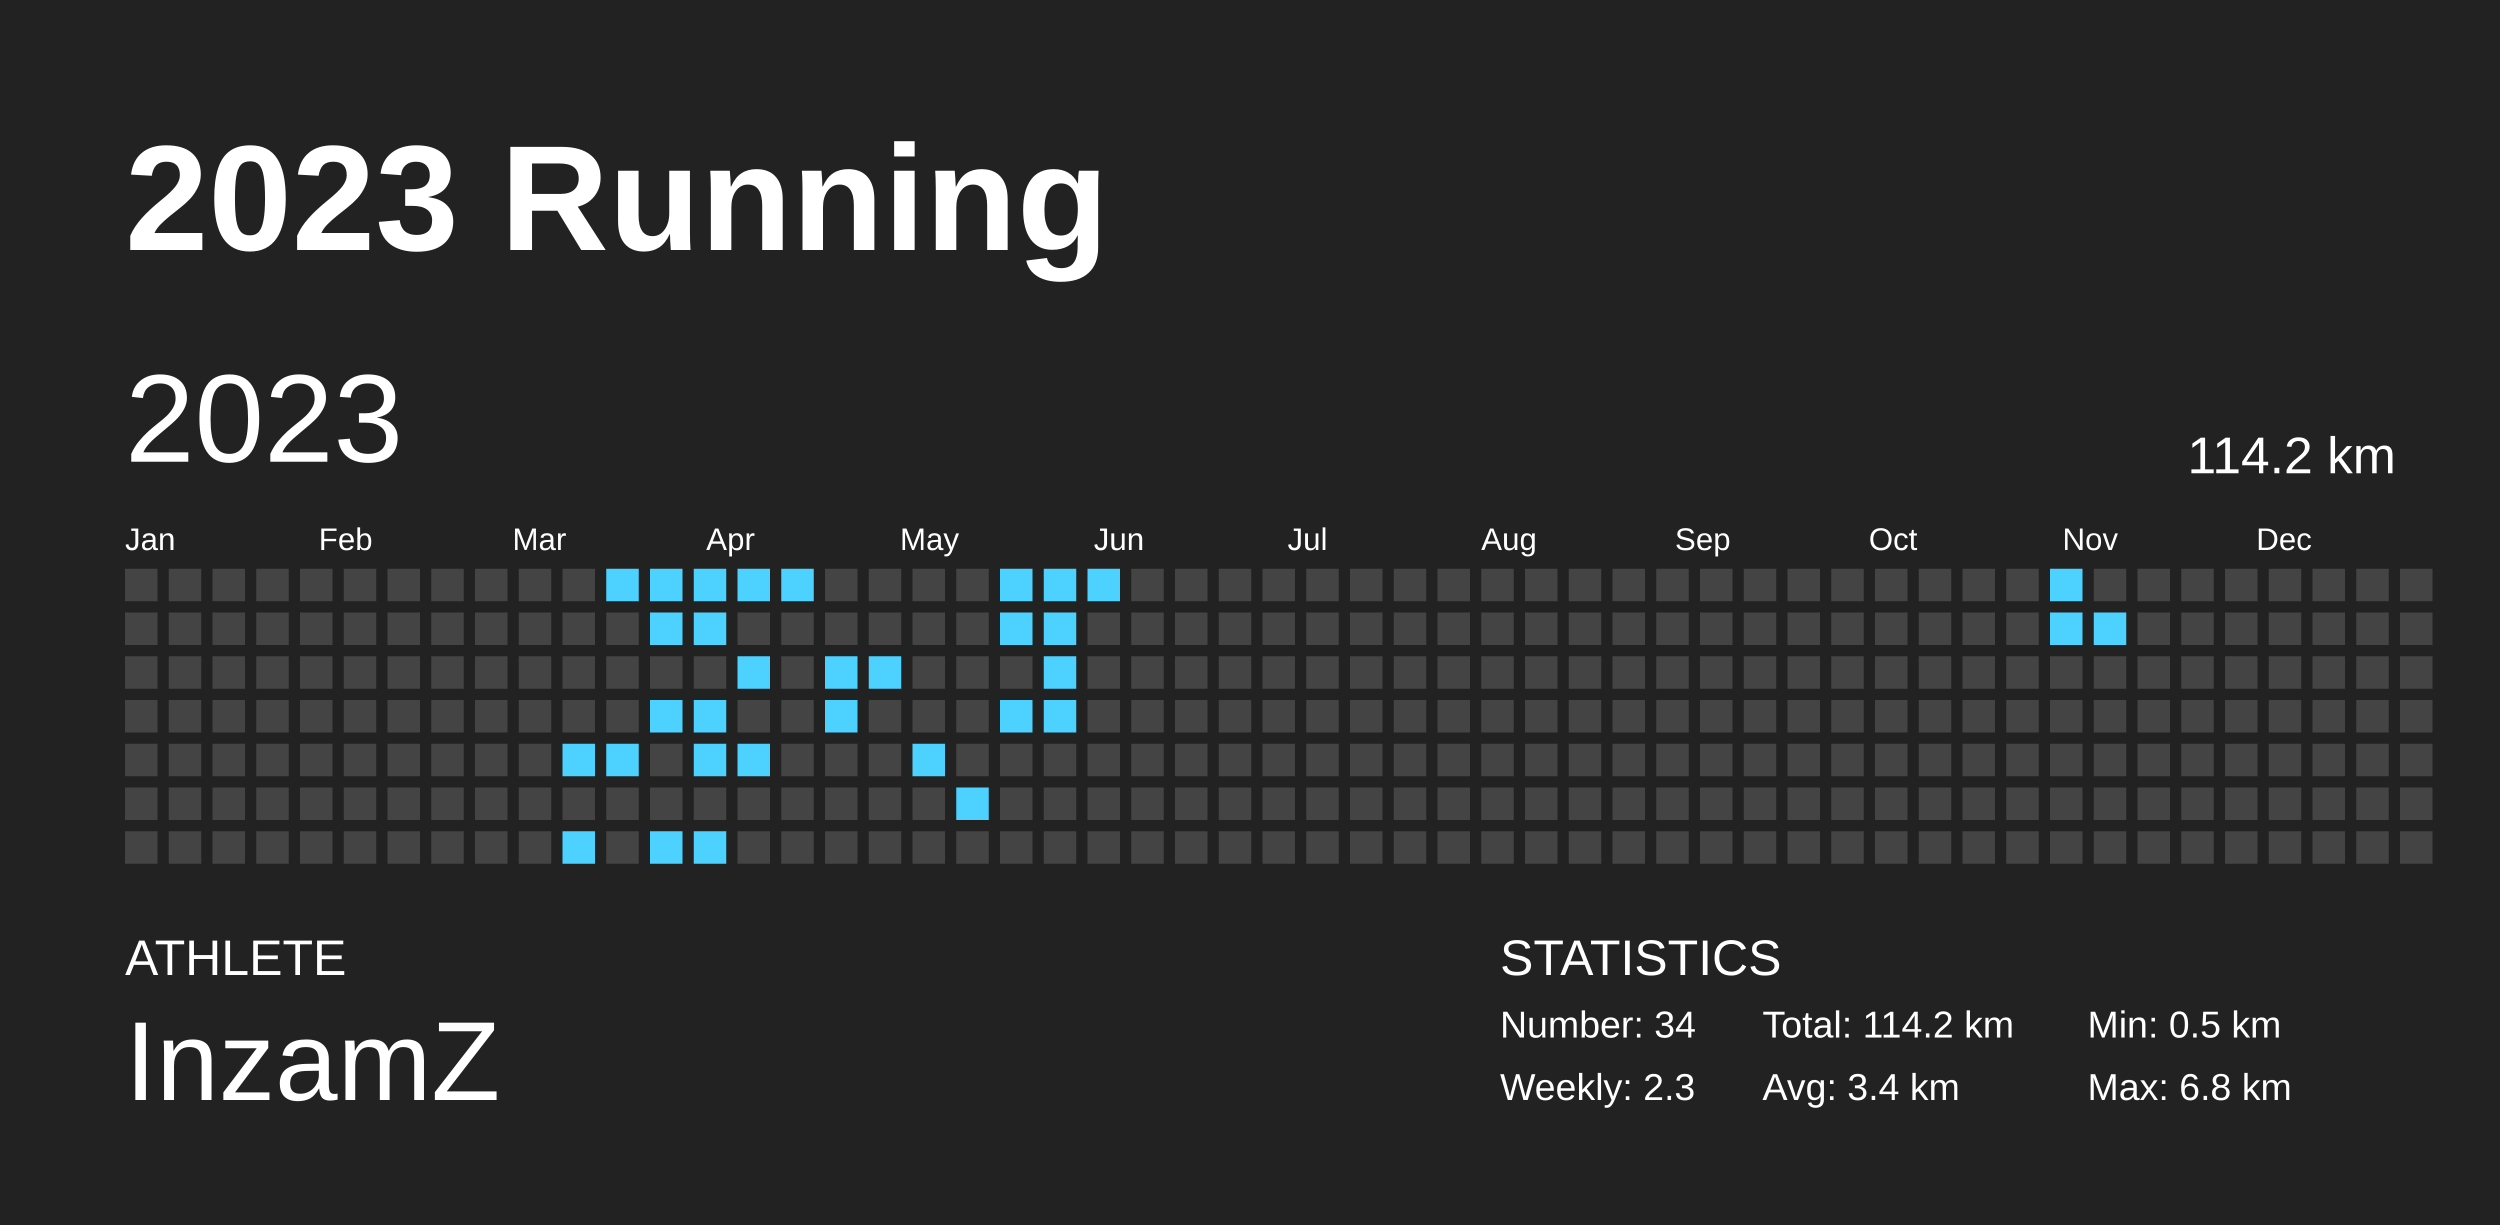
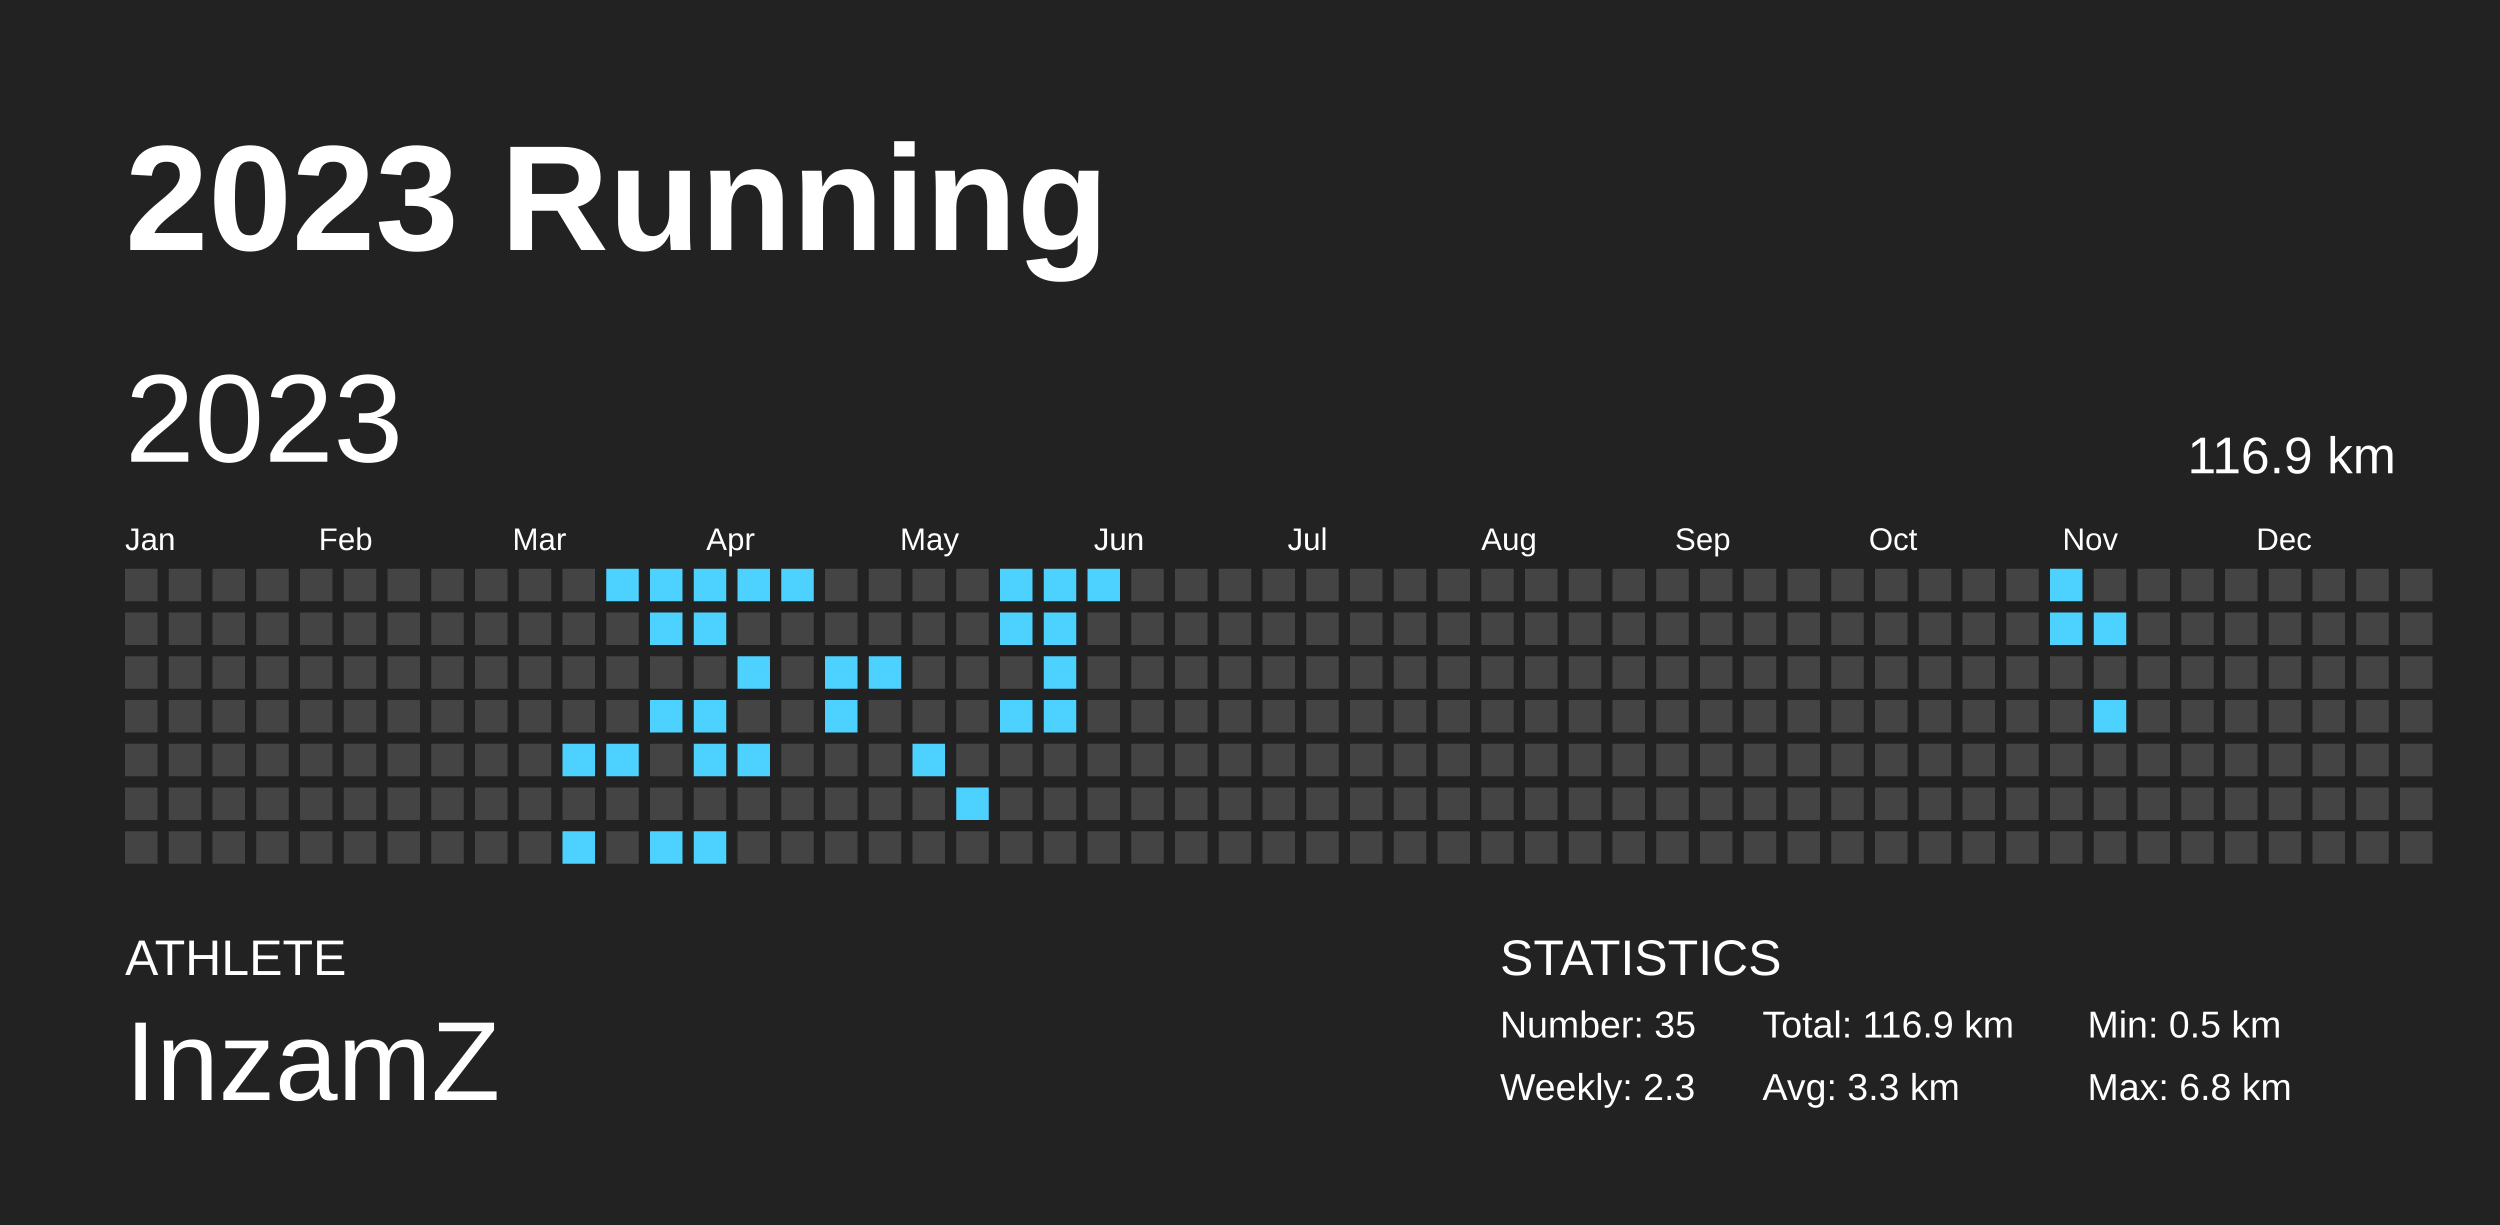
<svg xmlns="http://www.w3.org/2000/svg" baseProfile="full" height="98mm" version="1.1" viewBox="0,0,200,98" width="200mm">
  <defs />
  <rect fill="#222222" height="98" width="200" x="0" y="0" />
  <text fill="#FFFFFF" style="font-size:12px; font-family:Arial; font-weight:bold;" x="10" y="20">2023 Running</text>
  <text fill="#FFFFFF" style="font-size:4px; font-family:Arial" x="10" y="78">ATHLETE</text>
  <text fill="#FFFFFF" style="font-size:9px; font-family:Arial" x="10" y="88">InzamZ</text>
  <text fill="#FFFFFF" style="font-size:4px; font-family:Arial" x="120" y="78">STATISTICS</text>
-   <text fill="#FFFFFF" style="font-size:3px; font-family:Arial" x="120" y="83">Number: 34</text>
+   <text fill="#FFFFFF" style="font-size:3px; font-family:Arial" x="120" y="83">Number: 35</text>
  <text fill="#FFFFFF" style="font-size:3px; font-family:Arial" x="120" y="88">Weekly: 2.3</text>
-   <text fill="#FFFFFF" style="font-size:3px; font-family:Arial" x="141" y="83">Total: 114.2 km</text>
-   <text fill="#FFFFFF" style="font-size:3px; font-family:Arial" x="141" y="88">Avg: 3.4 km</text>
+   <text fill="#FFFFFF" style="font-size:3px; font-family:Arial" x="141" y="83">Total: 116.9 km</text>
+   <text fill="#FFFFFF" style="font-size:3px; font-family:Arial" x="141" y="88">Avg: 3.3 km</text>
  <text fill="#FFFFFF" style="font-size:3px; font-family:Arial" x="167" y="83">Min: 0.5 km</text>
  <text fill="#FFFFFF" style="font-size:3px; font-family:Arial" x="167" y="88">Max: 6.8 km</text>
  <text dominant-baseline="hanging" fill="#FFFFFF" style="font-size:10.0px; font-family:Arial;" x="10" y="30">2023</text>
-   <text dominant-baseline="hanging" fill="#FFFFFF" style="font-size:4.125px; font-family:Arial;" x="175" y="35">114.2 km</text>
+   <text dominant-baseline="hanging" fill="#FFFFFF" style="font-size:4.125px; font-family:Arial;" x="175" y="35">116.9 km</text>
  <text fill="#FFFFFF" style="font-size:2.5px; font-family:Arial" x="10.0" y="44">Jan</text>
  <text fill="#FFFFFF" style="font-size:2.5px; font-family:Arial" x="25.5" y="44">Feb</text>
  <text fill="#FFFFFF" style="font-size:2.5px; font-family:Arial" x="41.0" y="44">Mar</text>
  <text fill="#FFFFFF" style="font-size:2.5px; font-family:Arial" x="56.5" y="44">Apr</text>
  <text fill="#FFFFFF" style="font-size:2.5px; font-family:Arial" x="72.0" y="44">May</text>
  <text fill="#FFFFFF" style="font-size:2.5px; font-family:Arial" x="87.5" y="44">Jun</text>
  <text fill="#FFFFFF" style="font-size:2.5px; font-family:Arial" x="103.0" y="44">Jul</text>
  <text fill="#FFFFFF" style="font-size:2.5px; font-family:Arial" x="118.5" y="44">Aug</text>
  <text fill="#FFFFFF" style="font-size:2.5px; font-family:Arial" x="134.0" y="44">Sep</text>
  <text fill="#FFFFFF" style="font-size:2.5px; font-family:Arial" x="149.5" y="44">Oct</text>
  <text fill="#FFFFFF" style="font-size:2.5px; font-family:Arial" x="165.0" y="44">Nov</text>
  <text fill="#FFFFFF" style="font-size:2.5px; font-family:Arial" x="180.5" y="44">Dec</text>
  <rect fill="#444444" height="2.6" width="2.6" x="10.0" y="45.5" />
  <rect fill="#444444" height="2.6" width="2.6" x="10.0" y="49.0" />
  <rect fill="#444444" height="2.6" width="2.6" x="10.0" y="52.5" />
  <rect fill="#444444" height="2.6" width="2.6" x="10.0" y="56.0" />
  <rect fill="#444444" height="2.6" width="2.6" x="10.0" y="59.5" />
  <rect fill="#444444" height="2.6" width="2.6" x="10.0" y="63.0" />
  <rect fill="#444444" height="2.6" width="2.6" x="10.0" y="66.5" />
  <rect fill="#444444" height="2.6" width="2.6" x="13.5" y="45.5" />
  <rect fill="#444444" height="2.6" width="2.6" x="13.5" y="49.0" />
  <rect fill="#444444" height="2.6" width="2.6" x="13.5" y="52.5" />
  <rect fill="#444444" height="2.6" width="2.6" x="13.5" y="56.0" />
  <rect fill="#444444" height="2.6" width="2.6" x="13.5" y="59.5" />
  <rect fill="#444444" height="2.6" width="2.6" x="13.5" y="63.0" />
  <rect fill="#444444" height="2.6" width="2.6" x="13.5" y="66.5" />
  <rect fill="#444444" height="2.6" width="2.6" x="17.0" y="45.5" />
  <rect fill="#444444" height="2.6" width="2.6" x="17.0" y="49.0" />
  <rect fill="#444444" height="2.6" width="2.6" x="17.0" y="52.5" />
  <rect fill="#444444" height="2.6" width="2.6" x="17.0" y="56.0" />
  <rect fill="#444444" height="2.6" width="2.6" x="17.0" y="59.5" />
  <rect fill="#444444" height="2.6" width="2.6" x="17.0" y="63.0" />
  <rect fill="#444444" height="2.6" width="2.6" x="17.0" y="66.5" />
  <rect fill="#444444" height="2.6" width="2.6" x="20.5" y="45.5" />
  <rect fill="#444444" height="2.6" width="2.6" x="20.5" y="49.0" />
  <rect fill="#444444" height="2.6" width="2.6" x="20.5" y="52.5" />
  <rect fill="#444444" height="2.6" width="2.6" x="20.5" y="56.0" />
  <rect fill="#444444" height="2.6" width="2.6" x="20.5" y="59.5" />
  <rect fill="#444444" height="2.6" width="2.6" x="20.5" y="63.0" />
  <rect fill="#444444" height="2.6" width="2.6" x="20.5" y="66.5" />
  <rect fill="#444444" height="2.6" width="2.6" x="24.0" y="45.5" />
  <rect fill="#444444" height="2.6" width="2.6" x="24.0" y="49.0" />
  <rect fill="#444444" height="2.6" width="2.6" x="24.0" y="52.5" />
  <rect fill="#444444" height="2.6" width="2.6" x="24.0" y="56.0" />
  <rect fill="#444444" height="2.6" width="2.6" x="24.0" y="59.5" />
  <rect fill="#444444" height="2.6" width="2.6" x="24.0" y="63.0" />
  <rect fill="#444444" height="2.6" width="2.6" x="24.0" y="66.5" />
  <rect fill="#444444" height="2.6" width="2.6" x="27.5" y="45.5" />
  <rect fill="#444444" height="2.6" width="2.6" x="27.5" y="49.0" />
  <rect fill="#444444" height="2.6" width="2.6" x="27.5" y="52.5" />
  <rect fill="#444444" height="2.6" width="2.6" x="27.5" y="56.0" />
  <rect fill="#444444" height="2.6" width="2.6" x="27.5" y="59.5" />
  <rect fill="#444444" height="2.6" width="2.6" x="27.5" y="63.0" />
  <rect fill="#444444" height="2.6" width="2.6" x="27.5" y="66.5" />
  <rect fill="#444444" height="2.6" width="2.6" x="31.0" y="45.5" />
  <rect fill="#444444" height="2.6" width="2.6" x="31.0" y="49.0" />
  <rect fill="#444444" height="2.6" width="2.6" x="31.0" y="52.5" />
  <rect fill="#444444" height="2.6" width="2.6" x="31.0" y="56.0" />
  <rect fill="#444444" height="2.6" width="2.6" x="31.0" y="59.5" />
  <rect fill="#444444" height="2.6" width="2.6" x="31.0" y="63.0" />
  <rect fill="#444444" height="2.6" width="2.6" x="31.0" y="66.5" />
  <rect fill="#444444" height="2.6" width="2.6" x="34.5" y="45.5" />
  <rect fill="#444444" height="2.6" width="2.6" x="34.5" y="49.0" />
  <rect fill="#444444" height="2.6" width="2.6" x="34.5" y="52.5" />
  <rect fill="#444444" height="2.6" width="2.6" x="34.5" y="56.0" />
  <rect fill="#444444" height="2.6" width="2.6" x="34.5" y="59.5" />
  <rect fill="#444444" height="2.6" width="2.6" x="34.5" y="63.0" />
  <rect fill="#444444" height="2.6" width="2.6" x="34.5" y="66.5" />
  <rect fill="#444444" height="2.6" width="2.6" x="38.0" y="45.5" />
  <rect fill="#444444" height="2.6" width="2.6" x="38.0" y="49.0" />
  <rect fill="#444444" height="2.6" width="2.6" x="38.0" y="52.5" />
  <rect fill="#444444" height="2.6" width="2.6" x="38.0" y="56.0" />
  <rect fill="#444444" height="2.6" width="2.6" x="38.0" y="59.5" />
  <rect fill="#444444" height="2.6" width="2.6" x="38.0" y="63.0" />
  <rect fill="#444444" height="2.6" width="2.6" x="38.0" y="66.5" />
  <rect fill="#444444" height="2.6" width="2.6" x="41.5" y="45.5" />
  <rect fill="#444444" height="2.6" width="2.6" x="41.5" y="49.0" />
  <rect fill="#444444" height="2.6" width="2.6" x="41.5" y="52.5" />
  <rect fill="#444444" height="2.6" width="2.6" x="41.5" y="56.0" />
  <rect fill="#444444" height="2.6" width="2.6" x="41.5" y="59.5" />
  <rect fill="#444444" height="2.6" width="2.6" x="41.5" y="63.0" />
  <rect fill="#444444" height="2.6" width="2.6" x="41.5" y="66.5" />
  <rect fill="#444444" height="2.6" width="2.6" x="45.0" y="45.5" />
  <rect fill="#444444" height="2.6" width="2.6" x="45.0" y="49.0" />
  <rect fill="#444444" height="2.6" width="2.6" x="45.0" y="52.5" />
  <rect fill="#444444" height="2.6" width="2.6" x="45.0" y="56.0" />
  <rect fill="#4dd2ff" height="2.6" width="2.6" x="45.0" y="59.5" />
  <rect fill="#444444" height="2.6" width="2.6" x="45.0" y="63.0" />
  <rect fill="#4dd2ff" height="2.6" width="2.6" x="45.0" y="66.5" />
  <rect fill="#4dd2ff" height="2.6" width="2.6" x="48.5" y="45.5" />
  <rect fill="#444444" height="2.6" width="2.6" x="48.5" y="49.0" />
  <rect fill="#444444" height="2.6" width="2.6" x="48.5" y="52.5" />
  <rect fill="#444444" height="2.6" width="2.6" x="48.5" y="56.0" />
  <rect fill="#4dd2ff" height="2.6" width="2.6" x="48.5" y="59.5" />
  <rect fill="#444444" height="2.6" width="2.6" x="48.5" y="63.0" />
  <rect fill="#444444" height="2.6" width="2.6" x="48.5" y="66.5" />
  <rect fill="#4dd2ff" height="2.6" width="2.6" x="52.0" y="45.5" />
  <rect fill="#4dd2ff" height="2.6" width="2.6" x="52.0" y="49.0" />
  <rect fill="#444444" height="2.6" width="2.6" x="52.0" y="52.5" />
  <rect fill="#4dd2ff" height="2.6" width="2.6" x="52.0" y="56.0" />
  <rect fill="#444444" height="2.6" width="2.6" x="52.0" y="59.5" />
  <rect fill="#444444" height="2.6" width="2.6" x="52.0" y="63.0" />
  <rect fill="#4dd2ff" height="2.6" width="2.6" x="52.0" y="66.5" />
  <rect fill="#4dd2ff" height="2.6" width="2.6" x="55.5" y="45.5" />
  <rect fill="#4dd2ff" height="2.6" width="2.6" x="55.5" y="49.0" />
  <rect fill="#444444" height="2.6" width="2.6" x="55.5" y="52.5" />
  <rect fill="#4dd2ff" height="2.6" width="2.6" x="55.5" y="56.0" />
  <rect fill="#4dd2ff" height="2.6" width="2.6" x="55.5" y="59.5" />
  <rect fill="#444444" height="2.6" width="2.6" x="55.5" y="63.0" />
  <rect fill="#4dd2ff" height="2.6" width="2.6" x="55.5" y="66.5" />
  <rect fill="#4dd2ff" height="2.6" width="2.6" x="59.0" y="45.5" />
  <rect fill="#444444" height="2.6" width="2.6" x="59.0" y="49.0" />
  <rect fill="#4dd2ff" height="2.6" width="2.6" x="59.0" y="52.5" />
  <rect fill="#444444" height="2.6" width="2.6" x="59.0" y="56.0" />
  <rect fill="#4dd2ff" height="2.6" width="2.6" x="59.0" y="59.5" />
  <rect fill="#444444" height="2.6" width="2.6" x="59.0" y="63.0" />
  <rect fill="#444444" height="2.6" width="2.6" x="59.0" y="66.5" />
  <rect fill="#4dd2ff" height="2.6" width="2.6" x="62.5" y="45.5" />
  <rect fill="#444444" height="2.6" width="2.6" x="62.5" y="49.0" />
  <rect fill="#444444" height="2.6" width="2.6" x="62.5" y="52.5" />
  <rect fill="#444444" height="2.6" width="2.6" x="62.5" y="56.0" />
  <rect fill="#444444" height="2.6" width="2.6" x="62.5" y="59.5" />
  <rect fill="#444444" height="2.6" width="2.6" x="62.5" y="63.0" />
  <rect fill="#444444" height="2.6" width="2.6" x="62.5" y="66.5" />
  <rect fill="#444444" height="2.6" width="2.6" x="66.0" y="45.5" />
  <rect fill="#444444" height="2.6" width="2.6" x="66.0" y="49.0" />
  <rect fill="#4dd2ff" height="2.6" width="2.6" x="66.0" y="52.5" />
  <rect fill="#4dd2ff" height="2.6" width="2.6" x="66.0" y="56.0" />
  <rect fill="#444444" height="2.6" width="2.6" x="66.0" y="59.5" />
  <rect fill="#444444" height="2.6" width="2.6" x="66.0" y="63.0" />
  <rect fill="#444444" height="2.6" width="2.6" x="66.0" y="66.5" />
  <rect fill="#444444" height="2.6" width="2.6" x="69.5" y="45.5" />
  <rect fill="#444444" height="2.6" width="2.6" x="69.5" y="49.0" />
  <rect fill="#4dd2ff" height="2.6" width="2.6" x="69.5" y="52.5" />
  <rect fill="#444444" height="2.6" width="2.6" x="69.5" y="56.0" />
  <rect fill="#444444" height="2.6" width="2.6" x="69.5" y="59.5" />
  <rect fill="#444444" height="2.6" width="2.6" x="69.5" y="63.0" />
  <rect fill="#444444" height="2.6" width="2.6" x="69.5" y="66.5" />
  <rect fill="#444444" height="2.6" width="2.6" x="73.0" y="45.5" />
  <rect fill="#444444" height="2.6" width="2.6" x="73.0" y="49.0" />
  <rect fill="#444444" height="2.6" width="2.6" x="73.0" y="52.5" />
  <rect fill="#444444" height="2.6" width="2.6" x="73.0" y="56.0" />
  <rect fill="#4dd2ff" height="2.6" width="2.6" x="73.0" y="59.5" />
  <rect fill="#444444" height="2.6" width="2.6" x="73.0" y="63.0" />
  <rect fill="#444444" height="2.6" width="2.6" x="73.0" y="66.5" />
  <rect fill="#444444" height="2.6" width="2.6" x="76.5" y="45.5" />
  <rect fill="#444444" height="2.6" width="2.6" x="76.5" y="49.0" />
  <rect fill="#444444" height="2.6" width="2.6" x="76.5" y="52.5" />
  <rect fill="#444444" height="2.6" width="2.6" x="76.5" y="56.0" />
  <rect fill="#444444" height="2.6" width="2.6" x="76.5" y="59.5" />
  <rect fill="#4dd2ff" height="2.6" width="2.6" x="76.5" y="63.0" />
  <rect fill="#444444" height="2.6" width="2.6" x="76.5" y="66.5" />
  <rect fill="#4dd2ff" height="2.6" width="2.6" x="80.0" y="45.5" />
  <rect fill="#4dd2ff" height="2.6" width="2.6" x="80.0" y="49.0" />
  <rect fill="#444444" height="2.6" width="2.6" x="80.0" y="52.5" />
  <rect fill="#4dd2ff" height="2.6" width="2.6" x="80.0" y="56.0" />
  <rect fill="#444444" height="2.6" width="2.6" x="80.0" y="59.5" />
  <rect fill="#444444" height="2.6" width="2.6" x="80.0" y="63.0" />
  <rect fill="#444444" height="2.6" width="2.6" x="80.0" y="66.5" />
  <rect fill="#4dd2ff" height="2.6" width="2.6" x="83.5" y="45.5" />
  <rect fill="#4dd2ff" height="2.6" width="2.6" x="83.5" y="49.0" />
  <rect fill="#4dd2ff" height="2.6" width="2.6" x="83.5" y="52.5" />
  <rect fill="#4dd2ff" height="2.6" width="2.6" x="83.5" y="56.0" />
  <rect fill="#444444" height="2.6" width="2.6" x="83.5" y="59.5" />
  <rect fill="#444444" height="2.6" width="2.6" x="83.5" y="63.0" />
  <rect fill="#444444" height="2.6" width="2.6" x="83.5" y="66.5" />
  <rect fill="#4dd2ff" height="2.6" width="2.6" x="87.0" y="45.5" />
  <rect fill="#444444" height="2.6" width="2.6" x="87.0" y="49.0" />
  <rect fill="#444444" height="2.6" width="2.6" x="87.0" y="52.5" />
  <rect fill="#444444" height="2.6" width="2.6" x="87.0" y="56.0" />
  <rect fill="#444444" height="2.6" width="2.6" x="87.0" y="59.5" />
  <rect fill="#444444" height="2.6" width="2.6" x="87.0" y="63.0" />
  <rect fill="#444444" height="2.6" width="2.6" x="87.0" y="66.5" />
  <rect fill="#444444" height="2.6" width="2.6" x="90.5" y="45.5" />
  <rect fill="#444444" height="2.6" width="2.6" x="90.5" y="49.0" />
  <rect fill="#444444" height="2.6" width="2.6" x="90.5" y="52.5" />
  <rect fill="#444444" height="2.6" width="2.6" x="90.5" y="56.0" />
  <rect fill="#444444" height="2.6" width="2.6" x="90.5" y="59.5" />
  <rect fill="#444444" height="2.6" width="2.6" x="90.5" y="63.0" />
  <rect fill="#444444" height="2.6" width="2.6" x="90.5" y="66.5" />
  <rect fill="#444444" height="2.6" width="2.6" x="94.0" y="45.5" />
  <rect fill="#444444" height="2.6" width="2.6" x="94.0" y="49.0" />
  <rect fill="#444444" height="2.6" width="2.6" x="94.0" y="52.5" />
  <rect fill="#444444" height="2.6" width="2.6" x="94.0" y="56.0" />
  <rect fill="#444444" height="2.6" width="2.6" x="94.0" y="59.5" />
  <rect fill="#444444" height="2.6" width="2.6" x="94.0" y="63.0" />
  <rect fill="#444444" height="2.6" width="2.6" x="94.0" y="66.5" />
  <rect fill="#444444" height="2.6" width="2.6" x="97.5" y="45.5" />
  <rect fill="#444444" height="2.6" width="2.6" x="97.5" y="49.0" />
  <rect fill="#444444" height="2.6" width="2.6" x="97.5" y="52.5" />
  <rect fill="#444444" height="2.6" width="2.6" x="97.5" y="56.0" />
  <rect fill="#444444" height="2.6" width="2.6" x="97.5" y="59.5" />
  <rect fill="#444444" height="2.6" width="2.6" x="97.5" y="63.0" />
  <rect fill="#444444" height="2.6" width="2.6" x="97.5" y="66.5" />
  <rect fill="#444444" height="2.6" width="2.6" x="101.0" y="45.5" />
  <rect fill="#444444" height="2.6" width="2.6" x="101.0" y="49.0" />
  <rect fill="#444444" height="2.6" width="2.6" x="101.0" y="52.5" />
  <rect fill="#444444" height="2.6" width="2.6" x="101.0" y="56.0" />
  <rect fill="#444444" height="2.6" width="2.6" x="101.0" y="59.5" />
  <rect fill="#444444" height="2.6" width="2.6" x="101.0" y="63.0" />
  <rect fill="#444444" height="2.6" width="2.6" x="101.0" y="66.5" />
  <rect fill="#444444" height="2.6" width="2.6" x="104.5" y="45.5" />
  <rect fill="#444444" height="2.6" width="2.6" x="104.5" y="49.0" />
  <rect fill="#444444" height="2.6" width="2.6" x="104.5" y="52.5" />
  <rect fill="#444444" height="2.6" width="2.6" x="104.5" y="56.0" />
  <rect fill="#444444" height="2.6" width="2.6" x="104.5" y="59.5" />
  <rect fill="#444444" height="2.6" width="2.6" x="104.5" y="63.0" />
  <rect fill="#444444" height="2.6" width="2.6" x="104.5" y="66.5" />
  <rect fill="#444444" height="2.6" width="2.6" x="108.0" y="45.5" />
  <rect fill="#444444" height="2.6" width="2.6" x="108.0" y="49.0" />
  <rect fill="#444444" height="2.6" width="2.6" x="108.0" y="52.5" />
  <rect fill="#444444" height="2.6" width="2.6" x="108.0" y="56.0" />
  <rect fill="#444444" height="2.6" width="2.6" x="108.0" y="59.5" />
  <rect fill="#444444" height="2.6" width="2.6" x="108.0" y="63.0" />
  <rect fill="#444444" height="2.6" width="2.6" x="108.0" y="66.5" />
  <rect fill="#444444" height="2.6" width="2.6" x="111.5" y="45.5" />
  <rect fill="#444444" height="2.6" width="2.6" x="111.5" y="49.0" />
  <rect fill="#444444" height="2.6" width="2.6" x="111.5" y="52.5" />
  <rect fill="#444444" height="2.6" width="2.6" x="111.5" y="56.0" />
  <rect fill="#444444" height="2.6" width="2.6" x="111.5" y="59.5" />
  <rect fill="#444444" height="2.6" width="2.6" x="111.5" y="63.0" />
  <rect fill="#444444" height="2.6" width="2.6" x="111.5" y="66.5" />
  <rect fill="#444444" height="2.6" width="2.6" x="115.0" y="45.5" />
  <rect fill="#444444" height="2.6" width="2.6" x="115.0" y="49.0" />
  <rect fill="#444444" height="2.6" width="2.6" x="115.0" y="52.5" />
  <rect fill="#444444" height="2.6" width="2.6" x="115.0" y="56.0" />
  <rect fill="#444444" height="2.6" width="2.6" x="115.0" y="59.5" />
  <rect fill="#444444" height="2.6" width="2.6" x="115.0" y="63.0" />
  <rect fill="#444444" height="2.6" width="2.6" x="115.0" y="66.5" />
  <rect fill="#444444" height="2.6" width="2.6" x="118.5" y="45.5" />
  <rect fill="#444444" height="2.6" width="2.6" x="118.5" y="49.0" />
  <rect fill="#444444" height="2.6" width="2.6" x="118.5" y="52.5" />
  <rect fill="#444444" height="2.6" width="2.6" x="118.5" y="56.0" />
  <rect fill="#444444" height="2.6" width="2.6" x="118.5" y="59.5" />
  <rect fill="#444444" height="2.6" width="2.6" x="118.5" y="63.0" />
  <rect fill="#444444" height="2.6" width="2.6" x="118.5" y="66.5" />
  <rect fill="#444444" height="2.6" width="2.6" x="122.0" y="45.5" />
  <rect fill="#444444" height="2.6" width="2.6" x="122.0" y="49.0" />
  <rect fill="#444444" height="2.6" width="2.6" x="122.0" y="52.5" />
  <rect fill="#444444" height="2.6" width="2.6" x="122.0" y="56.0" />
  <rect fill="#444444" height="2.6" width="2.6" x="122.0" y="59.5" />
  <rect fill="#444444" height="2.6" width="2.6" x="122.0" y="63.0" />
  <rect fill="#444444" height="2.6" width="2.6" x="122.0" y="66.5" />
  <rect fill="#444444" height="2.6" width="2.6" x="125.5" y="45.5" />
  <rect fill="#444444" height="2.6" width="2.6" x="125.5" y="49.0" />
  <rect fill="#444444" height="2.6" width="2.6" x="125.5" y="52.5" />
  <rect fill="#444444" height="2.6" width="2.6" x="125.5" y="56.0" />
  <rect fill="#444444" height="2.6" width="2.6" x="125.5" y="59.5" />
  <rect fill="#444444" height="2.6" width="2.6" x="125.5" y="63.0" />
  <rect fill="#444444" height="2.6" width="2.6" x="125.5" y="66.5" />
  <rect fill="#444444" height="2.6" width="2.6" x="129.0" y="45.5" />
  <rect fill="#444444" height="2.6" width="2.6" x="129.0" y="49.0" />
  <rect fill="#444444" height="2.6" width="2.6" x="129.0" y="52.5" />
  <rect fill="#444444" height="2.6" width="2.6" x="129.0" y="56.0" />
  <rect fill="#444444" height="2.6" width="2.6" x="129.0" y="59.5" />
  <rect fill="#444444" height="2.6" width="2.6" x="129.0" y="63.0" />
  <rect fill="#444444" height="2.6" width="2.6" x="129.0" y="66.5" />
  <rect fill="#444444" height="2.6" width="2.6" x="132.5" y="45.5" />
  <rect fill="#444444" height="2.6" width="2.6" x="132.5" y="49.0" />
  <rect fill="#444444" height="2.6" width="2.6" x="132.5" y="52.5" />
  <rect fill="#444444" height="2.6" width="2.6" x="132.5" y="56.0" />
  <rect fill="#444444" height="2.6" width="2.6" x="132.5" y="59.5" />
  <rect fill="#444444" height="2.6" width="2.6" x="132.5" y="63.0" />
  <rect fill="#444444" height="2.6" width="2.6" x="132.5" y="66.5" />
  <rect fill="#444444" height="2.6" width="2.6" x="136.0" y="45.5" />
  <rect fill="#444444" height="2.6" width="2.6" x="136.0" y="49.0" />
  <rect fill="#444444" height="2.6" width="2.6" x="136.0" y="52.5" />
  <rect fill="#444444" height="2.6" width="2.6" x="136.0" y="56.0" />
  <rect fill="#444444" height="2.6" width="2.6" x="136.0" y="59.5" />
  <rect fill="#444444" height="2.6" width="2.6" x="136.0" y="63.0" />
  <rect fill="#444444" height="2.6" width="2.6" x="136.0" y="66.5" />
  <rect fill="#444444" height="2.6" width="2.6" x="139.5" y="45.5" />
  <rect fill="#444444" height="2.6" width="2.6" x="139.5" y="49.0" />
  <rect fill="#444444" height="2.6" width="2.6" x="139.5" y="52.5" />
  <rect fill="#444444" height="2.6" width="2.6" x="139.5" y="56.0" />
  <rect fill="#444444" height="2.6" width="2.6" x="139.5" y="59.5" />
  <rect fill="#444444" height="2.6" width="2.6" x="139.5" y="63.0" />
  <rect fill="#444444" height="2.6" width="2.6" x="139.5" y="66.5" />
  <rect fill="#444444" height="2.6" width="2.6" x="143.0" y="45.5" />
  <rect fill="#444444" height="2.6" width="2.6" x="143.0" y="49.0" />
  <rect fill="#444444" height="2.6" width="2.6" x="143.0" y="52.5" />
  <rect fill="#444444" height="2.6" width="2.6" x="143.0" y="56.0" />
  <rect fill="#444444" height="2.6" width="2.6" x="143.0" y="59.5" />
  <rect fill="#444444" height="2.6" width="2.6" x="143.0" y="63.0" />
  <rect fill="#444444" height="2.6" width="2.6" x="143.0" y="66.5" />
  <rect fill="#444444" height="2.6" width="2.6" x="146.5" y="45.5" />
  <rect fill="#444444" height="2.6" width="2.6" x="146.5" y="49.0" />
  <rect fill="#444444" height="2.6" width="2.6" x="146.5" y="52.5" />
  <rect fill="#444444" height="2.6" width="2.6" x="146.5" y="56.0" />
  <rect fill="#444444" height="2.6" width="2.6" x="146.5" y="59.5" />
  <rect fill="#444444" height="2.6" width="2.6" x="146.5" y="63.0" />
  <rect fill="#444444" height="2.6" width="2.6" x="146.5" y="66.5" />
  <rect fill="#444444" height="2.6" width="2.6" x="150.0" y="45.5" />
  <rect fill="#444444" height="2.6" width="2.6" x="150.0" y="49.0" />
  <rect fill="#444444" height="2.6" width="2.6" x="150.0" y="52.5" />
  <rect fill="#444444" height="2.6" width="2.6" x="150.0" y="56.0" />
  <rect fill="#444444" height="2.6" width="2.6" x="150.0" y="59.5" />
  <rect fill="#444444" height="2.6" width="2.6" x="150.0" y="63.0" />
  <rect fill="#444444" height="2.6" width="2.6" x="150.0" y="66.5" />
  <rect fill="#444444" height="2.6" width="2.6" x="153.5" y="45.5" />
  <rect fill="#444444" height="2.6" width="2.6" x="153.5" y="49.0" />
  <rect fill="#444444" height="2.6" width="2.6" x="153.5" y="52.5" />
  <rect fill="#444444" height="2.6" width="2.6" x="153.5" y="56.0" />
  <rect fill="#444444" height="2.6" width="2.6" x="153.5" y="59.5" />
  <rect fill="#444444" height="2.6" width="2.6" x="153.5" y="63.0" />
  <rect fill="#444444" height="2.6" width="2.6" x="153.5" y="66.5" />
  <rect fill="#444444" height="2.6" width="2.6" x="157.0" y="45.5" />
  <rect fill="#444444" height="2.6" width="2.6" x="157.0" y="49.0" />
  <rect fill="#444444" height="2.6" width="2.6" x="157.0" y="52.5" />
  <rect fill="#444444" height="2.6" width="2.6" x="157.0" y="56.0" />
  <rect fill="#444444" height="2.6" width="2.6" x="157.0" y="59.5" />
  <rect fill="#444444" height="2.6" width="2.6" x="157.0" y="63.0" />
  <rect fill="#444444" height="2.6" width="2.6" x="157.0" y="66.5" />
  <rect fill="#444444" height="2.6" width="2.6" x="160.5" y="45.5" />
  <rect fill="#444444" height="2.6" width="2.6" x="160.5" y="49.0" />
  <rect fill="#444444" height="2.6" width="2.6" x="160.5" y="52.5" />
  <rect fill="#444444" height="2.6" width="2.6" x="160.5" y="56.0" />
  <rect fill="#444444" height="2.6" width="2.6" x="160.5" y="59.5" />
  <rect fill="#444444" height="2.6" width="2.6" x="160.5" y="63.0" />
  <rect fill="#444444" height="2.6" width="2.6" x="160.5" y="66.5" />
  <rect fill="#4dd2ff" height="2.6" width="2.6" x="164.0" y="45.5" />
  <rect fill="#4dd2ff" height="2.6" width="2.6" x="164.0" y="49.0" />
  <rect fill="#444444" height="2.6" width="2.6" x="164.0" y="52.5" />
  <rect fill="#444444" height="2.6" width="2.6" x="164.0" y="56.0" />
  <rect fill="#444444" height="2.6" width="2.6" x="164.0" y="59.5" />
  <rect fill="#444444" height="2.6" width="2.6" x="164.0" y="63.0" />
  <rect fill="#444444" height="2.6" width="2.6" x="164.0" y="66.5" />
  <rect fill="#444444" height="2.6" width="2.6" x="167.5" y="45.5" />
  <rect fill="#4dd2ff" height="2.6" width="2.6" x="167.5" y="49.0" />
  <rect fill="#444444" height="2.6" width="2.6" x="167.5" y="52.5" />
-   <rect fill="#444444" height="2.6" width="2.6" x="167.5" y="56.0" />
+   <rect fill="#4dd2ff" height="2.6" width="2.6" x="167.5" y="56.0" />
  <rect fill="#444444" height="2.6" width="2.6" x="167.5" y="59.5" />
  <rect fill="#444444" height="2.6" width="2.6" x="167.5" y="63.0" />
  <rect fill="#444444" height="2.6" width="2.6" x="167.5" y="66.5" />
  <rect fill="#444444" height="2.6" width="2.6" x="171.0" y="45.5" />
  <rect fill="#444444" height="2.6" width="2.6" x="171.0" y="49.0" />
  <rect fill="#444444" height="2.6" width="2.6" x="171.0" y="52.5" />
  <rect fill="#444444" height="2.6" width="2.6" x="171.0" y="56.0" />
  <rect fill="#444444" height="2.6" width="2.6" x="171.0" y="59.5" />
  <rect fill="#444444" height="2.6" width="2.6" x="171.0" y="63.0" />
  <rect fill="#444444" height="2.6" width="2.6" x="171.0" y="66.5" />
  <rect fill="#444444" height="2.6" width="2.6" x="174.5" y="45.5" />
  <rect fill="#444444" height="2.6" width="2.6" x="174.5" y="49.0" />
  <rect fill="#444444" height="2.6" width="2.6" x="174.5" y="52.5" />
  <rect fill="#444444" height="2.6" width="2.6" x="174.5" y="56.0" />
  <rect fill="#444444" height="2.6" width="2.6" x="174.5" y="59.5" />
  <rect fill="#444444" height="2.6" width="2.6" x="174.5" y="63.0" />
  <rect fill="#444444" height="2.6" width="2.6" x="174.5" y="66.5" />
  <rect fill="#444444" height="2.6" width="2.6" x="178.0" y="45.5" />
  <rect fill="#444444" height="2.6" width="2.6" x="178.0" y="49.0" />
  <rect fill="#444444" height="2.6" width="2.6" x="178.0" y="52.5" />
  <rect fill="#444444" height="2.6" width="2.6" x="178.0" y="56.0" />
  <rect fill="#444444" height="2.6" width="2.6" x="178.0" y="59.5" />
  <rect fill="#444444" height="2.6" width="2.6" x="178.0" y="63.0" />
  <rect fill="#444444" height="2.6" width="2.6" x="178.0" y="66.5" />
  <rect fill="#444444" height="2.6" width="2.6" x="181.5" y="45.5" />
  <rect fill="#444444" height="2.6" width="2.6" x="181.5" y="49.0" />
  <rect fill="#444444" height="2.6" width="2.6" x="181.5" y="52.5" />
  <rect fill="#444444" height="2.6" width="2.6" x="181.5" y="56.0" />
  <rect fill="#444444" height="2.6" width="2.6" x="181.5" y="59.5" />
  <rect fill="#444444" height="2.6" width="2.6" x="181.5" y="63.0" />
  <rect fill="#444444" height="2.6" width="2.6" x="181.5" y="66.5" />
  <rect fill="#444444" height="2.6" width="2.6" x="185.0" y="45.5" />
  <rect fill="#444444" height="2.6" width="2.6" x="185.0" y="49.0" />
  <rect fill="#444444" height="2.6" width="2.6" x="185.0" y="52.5" />
  <rect fill="#444444" height="2.6" width="2.6" x="185.0" y="56.0" />
  <rect fill="#444444" height="2.6" width="2.6" x="185.0" y="59.5" />
  <rect fill="#444444" height="2.6" width="2.6" x="185.0" y="63.0" />
  <rect fill="#444444" height="2.6" width="2.6" x="185.0" y="66.5" />
  <rect fill="#444444" height="2.6" width="2.6" x="188.5" y="45.5" />
  <rect fill="#444444" height="2.6" width="2.6" x="188.5" y="49.0" />
  <rect fill="#444444" height="2.6" width="2.6" x="188.5" y="52.5" />
  <rect fill="#444444" height="2.6" width="2.6" x="188.5" y="56.0" />
  <rect fill="#444444" height="2.6" width="2.6" x="188.5" y="59.5" />
  <rect fill="#444444" height="2.6" width="2.6" x="188.5" y="63.0" />
  <rect fill="#444444" height="2.6" width="2.6" x="188.5" y="66.5" />
  <rect fill="#444444" height="2.6" width="2.6" x="192.0" y="45.5" />
  <rect fill="#444444" height="2.6" width="2.6" x="192.0" y="49.0" />
  <rect fill="#444444" height="2.6" width="2.6" x="192.0" y="52.5" />
  <rect fill="#444444" height="2.6" width="2.6" x="192.0" y="56.0" />
  <rect fill="#444444" height="2.6" width="2.6" x="192.0" y="59.5" />
  <rect fill="#444444" height="2.6" width="2.6" x="192.0" y="63.0" />
  <rect fill="#444444" height="2.6" width="2.6" x="192.0" y="66.5" />
</svg>
